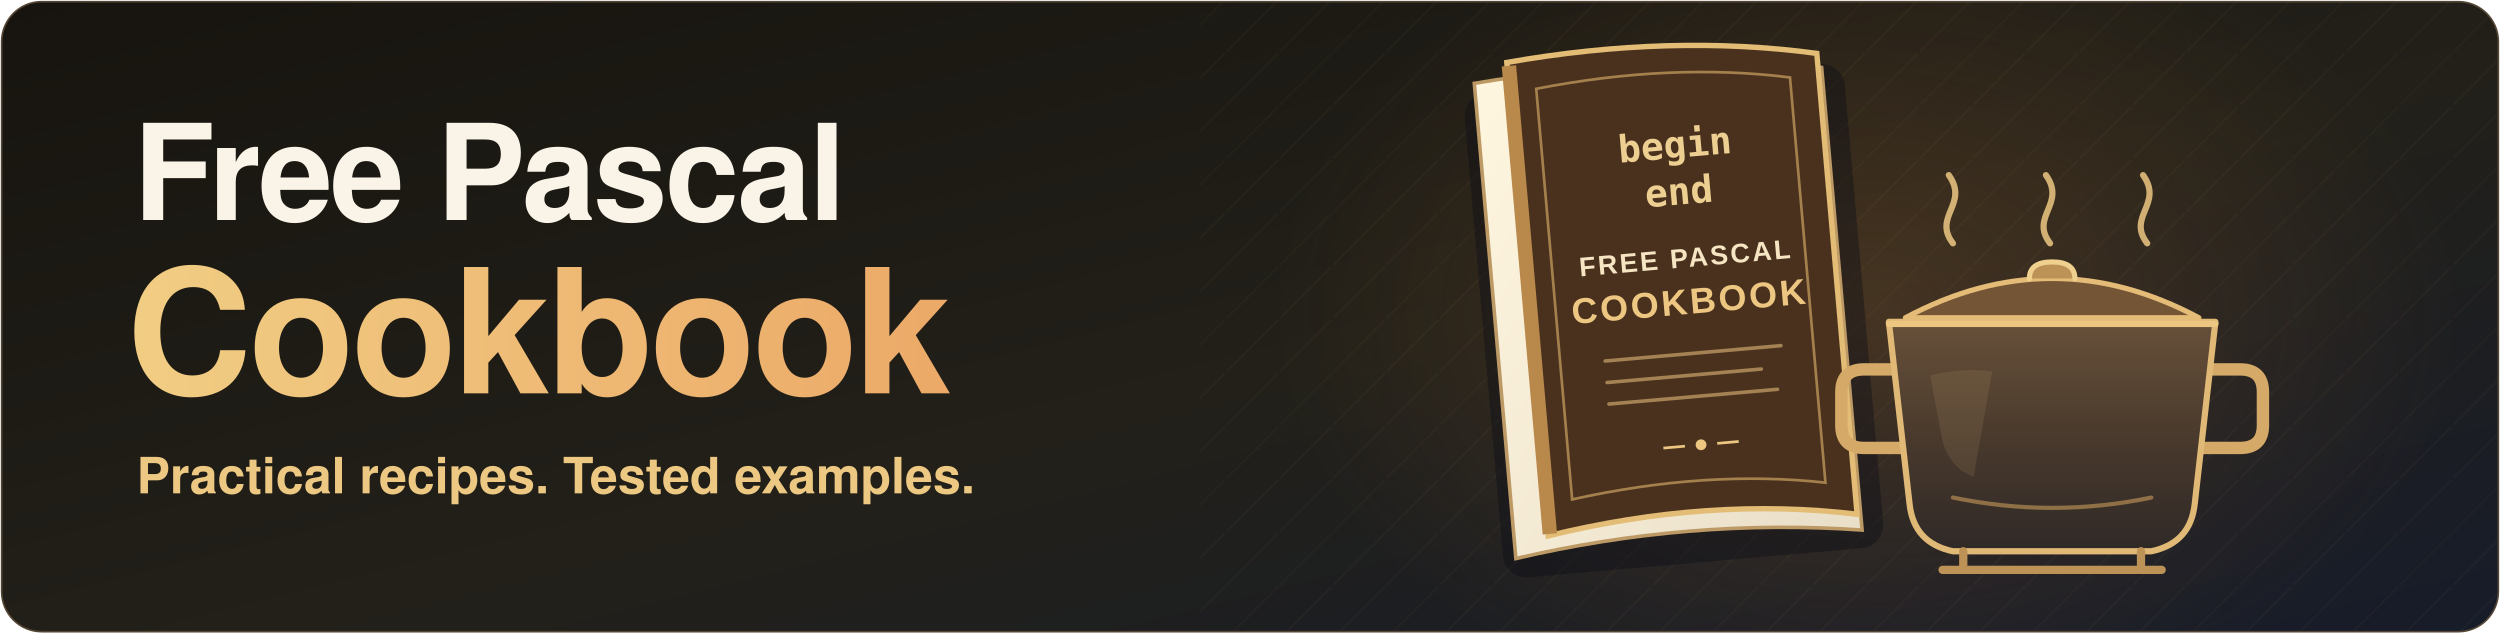
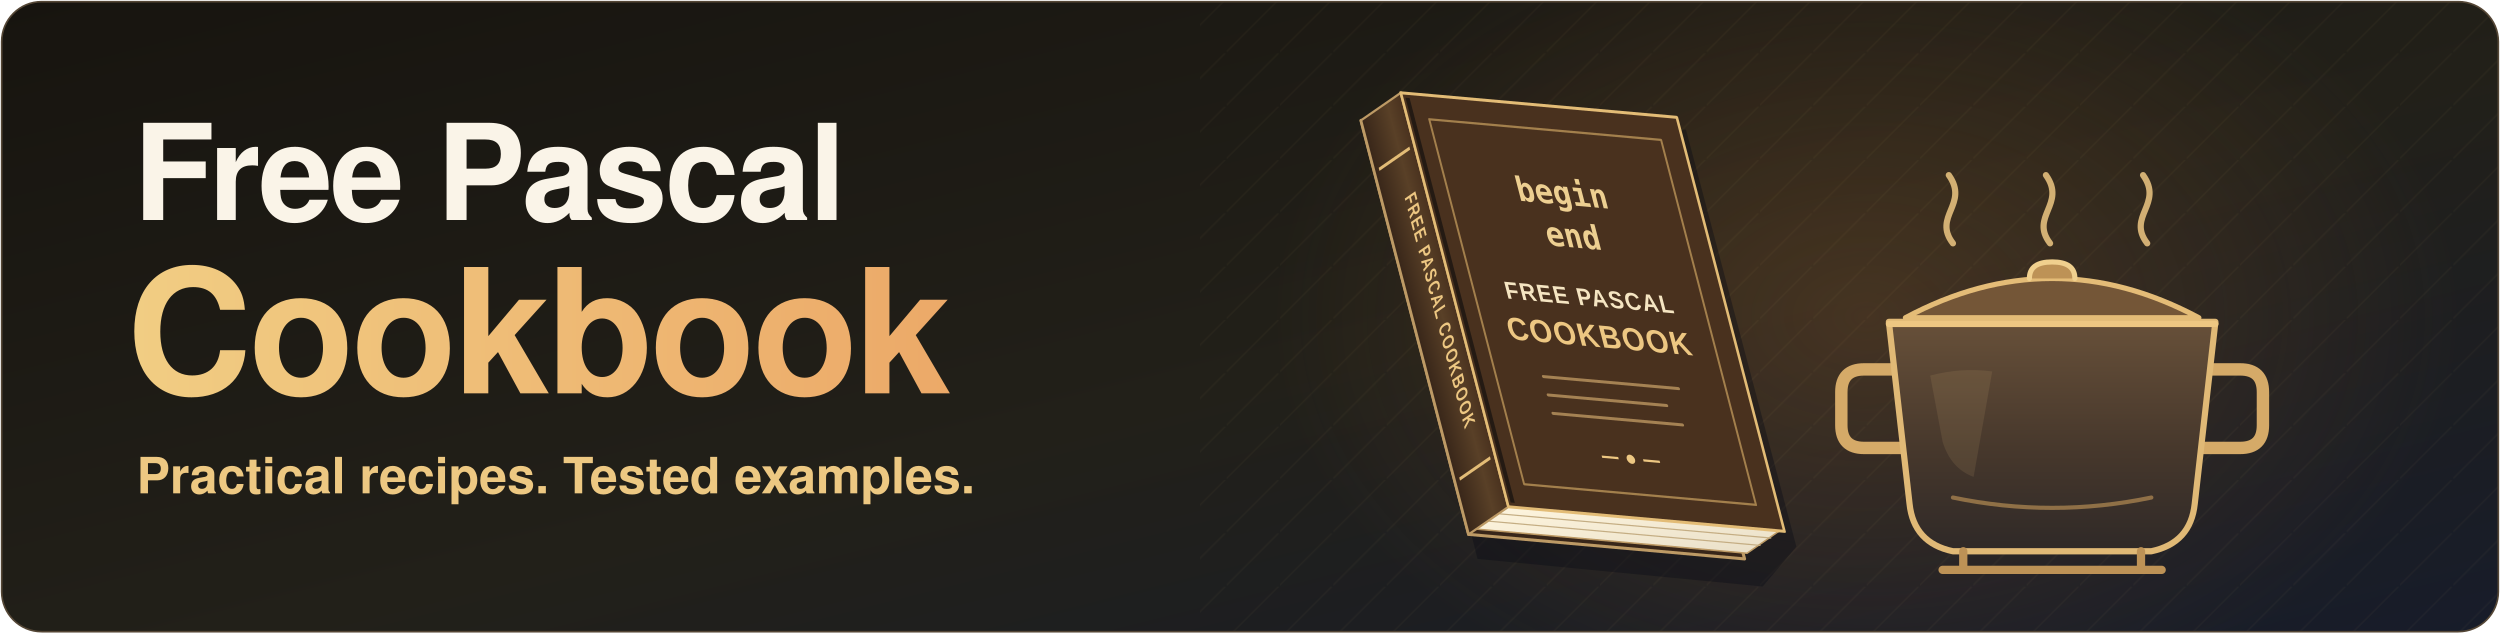
<svg xmlns="http://www.w3.org/2000/svg" width="1500" height="380" viewBox="0 0 1500 380" role="img" aria-labelledby="title desc">
  <defs>
    <linearGradient id="bg" x2="1" y2="1">
      <stop stop-color="#17140f" />
      <stop offset=".55" stop-color="#222019" />
      <stop offset="1" stop-color="#171c2a" />
    </linearGradient>
    <radialGradient id="glow">
      <stop stop-color="#a56832" stop-opacity=".28" />
      <stop offset="1" stop-color="#a56832" stop-opacity="0" />
    </radialGradient>
    <linearGradient id="gold" x2="1">
      <stop stop-color="#f1cd83" />
      <stop offset="1" stop-color="#eca968" />
    </linearGradient>
    <linearGradient id="page" x2="1" y2="1">
      <stop stop-color="#fff6df" />
      <stop offset="1" stop-color="#e9dfc8" />
+     </linearGradient>
+     <linearGradient id="spine" x2="1">
+       <stop stop-color="#382619" />
+       <stop offset=".65" stop-color="#594027" />
+       <stop offset="1" stop-color="#49311e" />
    </linearGradient>
    <linearGradient id="potBody" x2="0" y2="1">
      <stop stop-color="#675039" />
      <stop offset=".55" stop-color="#47382c" />
      <stop offset="1" stop-color="#2f2927" />
    </linearGradient>
    <pattern id="grain" width="32" height="32" patternUnits="userSpaceOnUse">
      <path d="M0 31L31 0" stroke="#eacb8c" stroke-opacity=".035" />
    </pattern>
    <clipPath id="frame">
      <rect x="1" y="1" width="1498" height="378" rx="24" />
    </clipPath>
  </defs>
  <g clip-path="url(#frame)">
    <path fill="url(#bg)" d="M0 0H1500V380H0z" />
    <ellipse cx="1120" cy="190" rx="360" ry="250" fill="url(#glow)" />
    <path d="M720 0H1500V380H720z" fill="url(#grain)" />
  </g>
  <rect x="1" y="1" width="1498" height="378" rx="24" fill="none" stroke="#544635" />
  <g font-family="Segoe UI, Helvetica, Arial, sans-serif">
    <text x="80" y="132" fill="#faf4e8" font-size="80" font-weight="700" letter-spacing="-1.5">Free Pascal</text>
    <text x="76" y="236" fill="url(#gold)" font-size="104" font-weight="700" letter-spacing="-2">Cookbook</text>
    <text x="82" y="296" fill="#edc882" font-size="30" font-weight="600">Practical recipes. Tested examples.</text>
  </g>
-   <g transform="translate(870 30) scale(1.08) rotate(-5 105 135)">
-     <rect x="17" y="17" width="212" height="270" rx="13" fill="#080b14" opacity=".38" />
-     <path d="M24 11Q123 3 217 19V277Q122 262 24 276Z" fill="url(#page)" stroke="#bd9a65" stroke-width="2" />
-     <path d="M43 1Q135 -7 215 11V268Q134 251 43 265Z" fill="#49311e" stroke="#e3bc76" stroke-width="3" />
-     <path d="M44 3V264" stroke="#b9884b" stroke-width="8" />
-     <path d="M58 17Q134 9 199 23V249Q134 236 58 246Z" fill="none" stroke="#c79e5f" stroke-opacity=".72" stroke-width="1.5" />
-     <g text-anchor="middle" fill="#edcf91" font-family="Cascadia Code, Consolas, monospace" font-size="21" font-weight="700">
-       <text x="132" y="62">begin</text>
-       <text x="132" y="88">end</text>
+   <g id="cookbook" transform="translate(800 52) scale(.92)" stroke-linejoin="round">
+     <path d="M24 30L230 28L302 300L280 326L94 308Z" fill="#080b14" opacity=".38" />
+     <path d="M18 22L198 38L268.2 308L88.2 292Z" fill="#382619" stroke="#bd9a65" stroke-width="2" />
+     <path d="M115.2 273L292.2 288.8L269.8 304.3L92.8 288.5Z" fill="url(#page)" stroke="#bd9a65" stroke-width="1" />
+     <path d="M108.6 278.6L285.6 294.4M101.6 283.4L278.6 299.2" fill="none" stroke="#c4ad83" stroke-width=".8" />
+     <g transform="matrix(1 -.6923077 .26 1 18 22)">
+       <path d="M0 0H26V270H0Z" fill="url(#spine)" stroke="#bd9a65" stroke-width="1.5" />
+       <path d="M3 34H23M3 236H23" fill="none" stroke="#e3bc76" stroke-width="2" />
+       <text x="13" y="135" transform="rotate(90 13 135)" text-anchor="middle" fill="#edc782" font-family="Segoe UI, Arial, sans-serif" font-size="10" font-weight="600" letter-spacing="1">FREE PASCAL COOKBOOK</text>
    </g>
-     <text x="132" y="123" text-anchor="middle" fill="#f5e5c2" font-family="Segoe UI, Arial, sans-serif" font-size="15" font-weight="700" letter-spacing="1.3">FREE PASCAL</text>
-     <text x="132" y="149" text-anchor="middle" fill="#edc782" font-family="Segoe UI, Arial, sans-serif" font-size="20" font-weight="700" letter-spacing="1.5">COOKBOOK</text>
-     <path d="M83 171H181M83 183H169M83 195H177" stroke="#bb9660" stroke-opacity=".8" stroke-width="2" stroke-linecap="round" />
-     <circle cx="132" cy="222" r="3" fill="#edc782" />
-     <path d="M111 222H123M141 222H153" stroke="#edc782" stroke-width="1.5" />
+     <g transform="matrix(.9 .08 .26 1 44 4)">
+       <path d="M0 0H200V270H0Z" fill="#49311e" stroke="#e3bc76" stroke-width="2" />
+       <path d="M4 3V267" fill="none" stroke="#241a13" stroke-width="3" />
+       <rect x="16" y="16" width="168" height="238" fill="none" stroke="#c79e5f" stroke-opacity=".72" stroke-width="1.5" />
+       <g text-anchor="middle" fill="#edcf91" font-family="Cascadia Code, Consolas, monospace" font-size="22" font-weight="700">
+         <text x="100" y="65">begin</text>
+         <text x="100" y="93">end</text>
+       </g>
+       <text x="100" y="131" text-anchor="middle" fill="#f5e5c2" font-family="Segoe UI, Arial, sans-serif" font-size="16" font-weight="700" letter-spacing="1">FREE PASCAL</text>
+       <text x="100" y="158" text-anchor="middle" fill="#edc782" font-family="Segoe UI, Arial, sans-serif" font-size="21" font-weight="700" letter-spacing="1">COOKBOOK</text>
+       <path d="M51 181H149M51 193H137M51 205H145" stroke="#bb9660" stroke-opacity=".8" stroke-width="2" stroke-linecap="round" />
+       <circle cx="100" cy="231" r="3" fill="#edc782" />
+       <path d="M79 231H91M109 231H121" stroke="#edc782" stroke-width="1.5" />
+     </g>
  </g>
  <g transform="translate(1080 146) scale(1.24)" stroke-linecap="round" stroke-linejoin="round">
    <path d="M74 0C64 -13 82 -19 72 -33M121 0C111 -13 129 -19 119 -33M168 0C158 -13 176 -19 166 -33" fill="none" stroke="#edc782" stroke-width="3" opacity=".85" />
    <path d="M48 61H31Q20 61 20 72V88Q20 99 31 99H52M196 61H213Q224 61 224 72V88Q224 99 213 99H192" fill="none" stroke="#d5aa68" stroke-width="6" />
    <path d="M43 38H201L191 126Q189 145 170 149H74Q55 145 53 126Z" fill="url(#potBody)" stroke="#e0b976" stroke-width="3" />
    <path d="M51 36Q122 -2 193 36Z" fill="#745637" stroke="#e4bc77" stroke-width="2.5" />
    <path d="M111 17Q111 9 122 9Q133 9 133 17" fill="#bd9256" stroke="#f0d08e" stroke-width="2.5" />
    <path d="M43 39H201" fill="none" stroke="#edc782" stroke-width="3" />
    <path d="M63 64Q78 60 93 62L84 113Q73 109 69 96Z" fill="#e4bd80" opacity=".11" />
    <path d="M74 123Q122 133 170 123" fill="none" stroke="#bd9256" stroke-width="2" opacity=".65" />
    <path d="M79 149V158M165 149V158M69 158H175" fill="none" stroke="#bd9256" stroke-width="4" />
  </g>
</svg>
